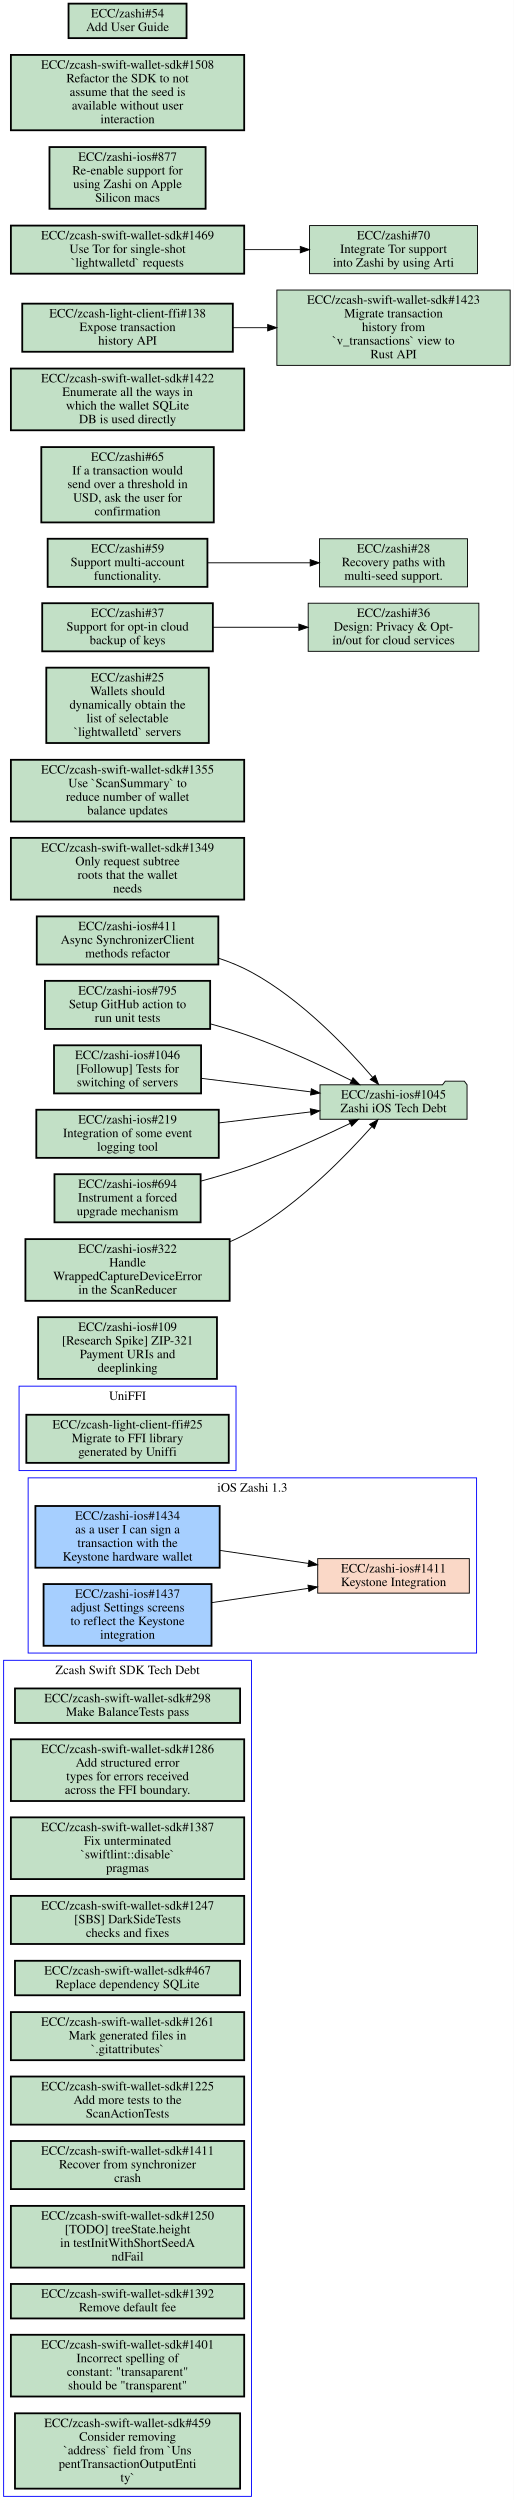
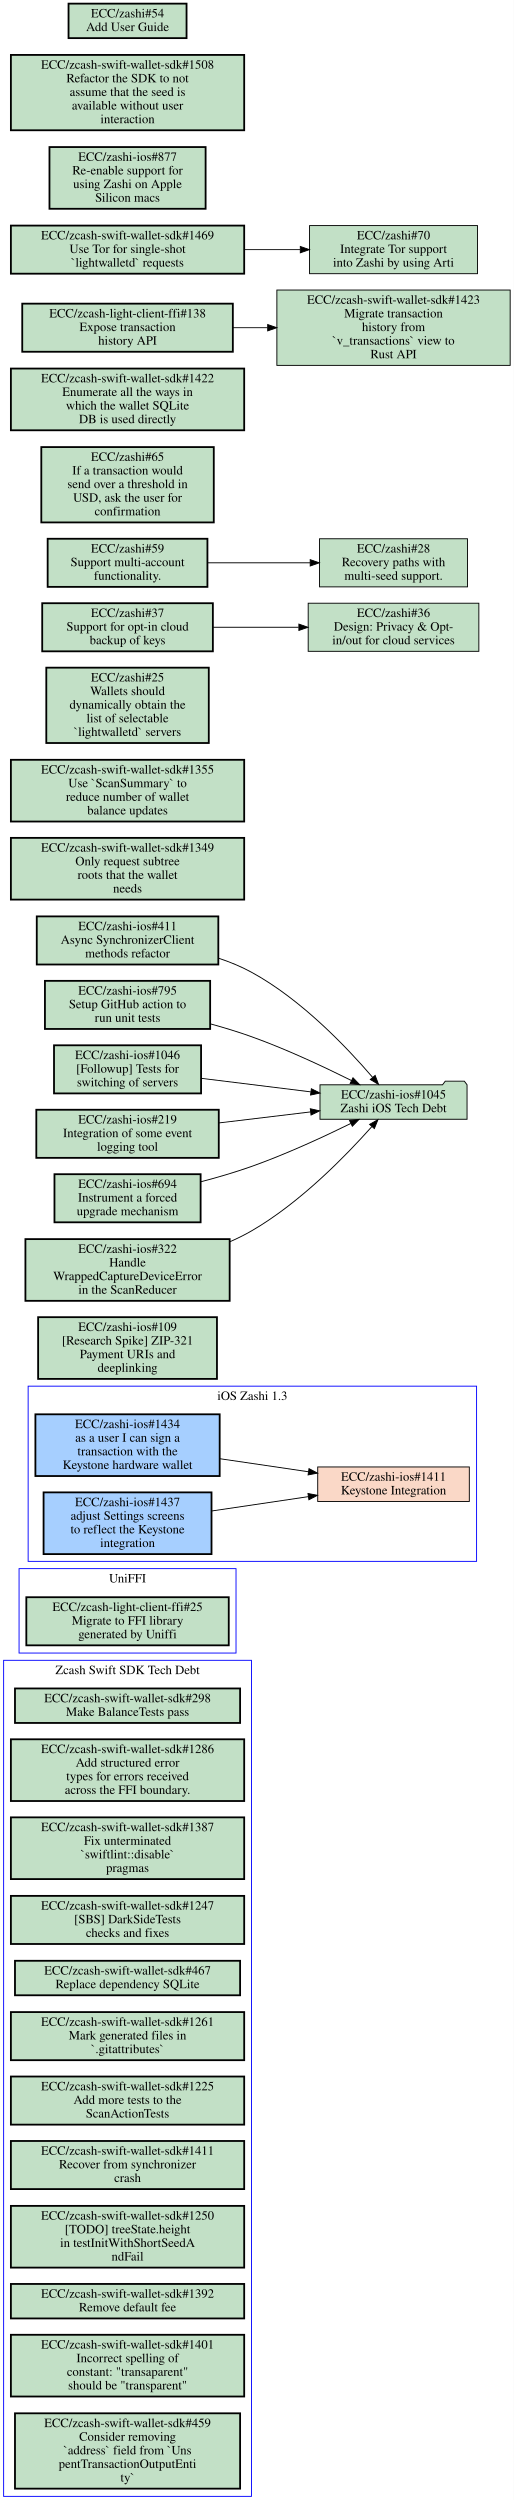
<svg xmlns="http://www.w3.org/2000/svg" xmlns:xlink="http://www.w3.org/1999/xlink" width="566pt" height="2754pt" viewBox="0.00 0.00 566.00 2754.00">
  <g id="graph0" class="graph" transform="scale(1 1) rotate(0) translate(4 2750)">
    <polygon fill="white" stroke="transparent" points="-4,4 -4,-2750 562,-2750 562,4 -4,4" />
    <g id="clust1" class="cluster">
+       <polygon fill="none" stroke="blue" points="27,-1030 27,-1223 521,-1223 521,-1030 27,-1030" />
+       <text text-anchor="middle" x="274" y="-1207.8" font-family="Times,serif" font-size="14.00">iOS Zashi 1.3</text>
+     </g>
+     <g id="clust2" class="cluster">
      <polygon fill="none" stroke="blue" points="0,0 0,-921 273,-921 273,0 0,0" />
      <text text-anchor="middle" x="136.5" y="-905.8" font-family="Times,serif" font-size="14.00">Zcash Swift SDK Tech Debt</text>
    </g>
-     <g id="clust2" class="cluster">
-       <polygon fill="none" stroke="blue" points="17,-1130 17,-1223 256,-1223 256,-1130 17,-1130" />
-       <text text-anchor="middle" x="136.5" y="-1207.8" font-family="Times,serif" font-size="14.00">UniFFI</text>
-     </g>
    <g id="clust3" class="cluster">
-       <polygon fill="none" stroke="blue" points="27,-929 27,-1122 521,-1122 521,-929 27,-929" />
-       <text text-anchor="middle" x="274" y="-1106.8" font-family="Times,serif" font-size="14.00">iOS Zashi 1.3</text>
-     </g>
-     <g id="node1" class="node open">
+       <polygon fill="none" stroke="blue" points="17,-929 17,-1022 256,-1022 256,-929 17,-929" />
+       <text text-anchor="middle" x="136.5" y="-1006.8" font-family="Times,serif" font-size="14.00">UniFFI</text>
+     </g>
+     <g id="node1" class="node closed">
      <g id="a_node1">
+         <a xlink:href="https://github.com/Electric-Coin-Company/zashi-ios/issues/1411" xlink:title="ECC/zashi-ios#1411&#10;Keystone Integration" target="_blank">
+           <polygon fill="#fad8c7" stroke="black" points="513,-1134 346,-1134 346,-1096 513,-1096 513,-1134" />
+           <text text-anchor="middle" x="429.5" y="-1118.8" font-family="Times,serif" font-size="14.00">ECC/zashi-ios#1411</text>
+           <text text-anchor="middle" x="429.5" y="-1103.8" font-family="Times,serif" font-size="14.00">Keystone Integration</text>
+         </a>
+       </g>
+     </g>
+     <g id="node2" class="node committed">
+       <g id="a_node2">
+         <a xlink:href="https://github.com/Electric-Coin-Company/zashi-ios/issues/1434" xlink:title="ECC/zashi-ios#1434&#10;as a user I can sign a&#10;transaction with the&#10;Keystone hardware wallet" target="_blank">
+           <polygon fill="#a6cfff" stroke="black" stroke-width="2" points="238,-1192 35,-1192 35,-1124 238,-1124 238,-1192" />
+           <text text-anchor="middle" x="136.5" y="-1176.8" font-family="Times,serif" font-size="14.00">ECC/zashi-ios#1434</text>
+           <text text-anchor="middle" x="136.5" y="-1161.8" font-family="Times,serif" font-size="14.00">as a user I can sign a</text>
+           <text text-anchor="middle" x="136.5" y="-1146.8" font-family="Times,serif" font-size="14.00">transaction with the</text>
+           <text text-anchor="middle" x="136.5" y="-1131.8" font-family="Times,serif" font-size="14.00">Keystone hardware wallet</text>
+         </a>
+       </g>
+     </g>
+     <g id="edge1" class="edge">
+       <path fill="none" stroke="black" d="M238.05,-1143.1C269.78,-1138.5 304.66,-1133.3 335.81,-1128.7" />
+       <polygon fill="black" stroke="black" points="336.41,-1132.15 345.78,-1127.2 335.37,-1125.23 336.41,-1132.15" />
+     </g>
+     <g id="node3" class="node committed">
+       <g id="a_node3">
+         <a xlink:href="https://github.com/Electric-Coin-Company/zashi-ios/issues/1437" xlink:title="ECC/zashi-ios#1437&#10;adjust Settings screens&#10;to reflect the Keystone&#10;integration" target="_blank">
+           <polygon fill="#a6cfff" stroke="black" stroke-width="2" points="229,-1106 44,-1106 44,-1038 229,-1038 229,-1106" />
+           <text text-anchor="middle" x="136.5" y="-1090.8" font-family="Times,serif" font-size="14.00">ECC/zashi-ios#1437</text>
+           <text text-anchor="middle" x="136.5" y="-1075.8" font-family="Times,serif" font-size="14.00">adjust Settings screens</text>
+           <text text-anchor="middle" x="136.5" y="-1060.8" font-family="Times,serif" font-size="14.00">to reflect the Keystone</text>
+           <text text-anchor="middle" x="136.5" y="-1045.8" font-family="Times,serif" font-size="14.00">integration</text>
+         </a>
+       </g>
+     </g>
+     <g id="edge2" class="edge">
+       <path fill="none" stroke="black" d="M229.17,-1085.5C263.14,-1090.6 301.66,-1096.3 335.72,-1101.3" />
+       <polygon fill="black" stroke="black" points="335.26,-1104.77 345.67,-1102.8 336.3,-1097.85 335.26,-1104.77" />
+     </g>
+     <g id="node4" class="node open">
+       <g id="a_node4">
        <a xlink:href="https://github.com/Electric-Coin-Company/zcash-swift-wallet-sdk/issues/298" xlink:title="ECC/zcash-swift-wallet-sdk#298&#10;Make BalanceTests pass" target="_blank">
          <polygon fill="#c2e0c6" stroke="black" stroke-width="2" points="260.5,-890 12.5,-890 12.5,-852 260.5,-852 260.5,-890" />
          <text text-anchor="middle" x="136.5" y="-874.8" font-family="Times,serif" font-size="14.00">ECC/zcash-swift-wallet-sdk#298</text>
          <text text-anchor="middle" x="136.5" y="-859.8" font-family="Times,serif" font-size="14.00">Make BalanceTests pass</text>
        </a>
      </g>
    </g>
-     <g id="node2" class="node open">
-       <g id="a_node2">
+     <g id="node5" class="node open">
+       <g id="a_node5">
        <a xlink:href="https://github.com/Electric-Coin-Company/zcash-swift-wallet-sdk/issues/1286" xlink:title="ECC/zcash-swift-wallet-sdk#1286&#10;Add structured error&#10;types for errors received&#10;across the FFI boundary." target="_blank">
          <polygon fill="#c2e0c6" stroke="black" stroke-width="2" points="265,-834 8,-834 8,-766 265,-766 265,-834" />
          <text text-anchor="middle" x="136.5" y="-818.8" font-family="Times,serif" font-size="14.00">ECC/zcash-swift-wallet-sdk#1286</text>
          <text text-anchor="middle" x="136.5" y="-803.8" font-family="Times,serif" font-size="14.00">Add structured error</text>
          <text text-anchor="middle" x="136.5" y="-788.8" font-family="Times,serif" font-size="14.00">types for errors received</text>
          <text text-anchor="middle" x="136.5" y="-773.8" font-family="Times,serif" font-size="14.00">across the FFI boundary.</text>
        </a>
      </g>
    </g>
-     <g id="node3" class="node open">
-       <g id="a_node3">
+     <g id="node6" class="node open">
+       <g id="a_node6">
        <a xlink:href="https://github.com/Electric-Coin-Company/zcash-swift-wallet-sdk/issues/1387" xlink:title="ECC/zcash-swift-wallet-sdk#1387&#10;Fix unterminated&#10;`swiftlint::disable`&#10;pragmas" target="_blank">
          <polygon fill="#c2e0c6" stroke="black" stroke-width="2" points="265,-748 8,-748 8,-680 265,-680 265,-748" />
          <text text-anchor="middle" x="136.5" y="-732.8" font-family="Times,serif" font-size="14.00">ECC/zcash-swift-wallet-sdk#1387</text>
          <text text-anchor="middle" x="136.5" y="-717.8" font-family="Times,serif" font-size="14.00">Fix unterminated</text>
          <text text-anchor="middle" x="136.5" y="-702.8" font-family="Times,serif" font-size="14.00">`swiftlint::disable`</text>
          <text text-anchor="middle" x="136.5" y="-687.8" font-family="Times,serif" font-size="14.00">pragmas</text>
        </a>
      </g>
    </g>
-     <g id="node4" class="node open">
-       <g id="a_node4">
+     <g id="node7" class="node open">
+       <g id="a_node7">
        <a xlink:href="https://github.com/Electric-Coin-Company/zcash-swift-wallet-sdk/issues/1247" xlink:title="ECC/zcash-swift-wallet-sdk#1247&#10;[SBS] DarkSideTests&#10;checks and fixes" target="_blank">
          <polygon fill="#c2e0c6" stroke="black" stroke-width="2" points="265,-661.5 8,-661.5 8,-608.5 265,-608.5 265,-661.5" />
          <text text-anchor="middle" x="136.5" y="-646.3" font-family="Times,serif" font-size="14.00">ECC/zcash-swift-wallet-sdk#1247</text>
          <text text-anchor="middle" x="136.5" y="-631.3" font-family="Times,serif" font-size="14.00">[SBS] DarkSideTests</text>
          <text text-anchor="middle" x="136.5" y="-616.3" font-family="Times,serif" font-size="14.00">checks and fixes</text>
        </a>
      </g>
    </g>
-     <g id="node5" class="node open">
-       <g id="a_node5">
+     <g id="node8" class="node open">
+       <g id="a_node8">
        <a xlink:href="https://github.com/Electric-Coin-Company/zcash-swift-wallet-sdk/issues/467" xlink:title="ECC/zcash-swift-wallet-sdk#467&#10;Replace dependency SQLite" target="_blank">
          <polygon fill="#c2e0c6" stroke="black" stroke-width="2" points="260.5,-590 12.5,-590 12.5,-552 260.5,-552 260.5,-590" />
          <text text-anchor="middle" x="136.5" y="-574.8" font-family="Times,serif" font-size="14.00">ECC/zcash-swift-wallet-sdk#467</text>
          <text text-anchor="middle" x="136.5" y="-559.8" font-family="Times,serif" font-size="14.00">Replace dependency SQLite</text>
        </a>
      </g>
    </g>
-     <g id="node6" class="node open">
-       <g id="a_node6">
+     <g id="node9" class="node open">
+       <g id="a_node9">
        <a xlink:href="https://github.com/Electric-Coin-Company/zcash-swift-wallet-sdk/issues/1261" xlink:title="ECC/zcash-swift-wallet-sdk#1261&#10;Mark generated files in&#10;`.gitattributes`" target="_blank">
          <polygon fill="#c2e0c6" stroke="black" stroke-width="2" points="265,-533.5 8,-533.5 8,-480.5 265,-480.5 265,-533.5" />
          <text text-anchor="middle" x="136.5" y="-518.3" font-family="Times,serif" font-size="14.00">ECC/zcash-swift-wallet-sdk#1261</text>
          <text text-anchor="middle" x="136.5" y="-503.3" font-family="Times,serif" font-size="14.00">Mark generated files in</text>
          <text text-anchor="middle" x="136.5" y="-488.3" font-family="Times,serif" font-size="14.00">`.gitattributes`</text>
        </a>
      </g>
    </g>
-     <g id="node7" class="node open">
-       <g id="a_node7">
+     <g id="node10" class="node open">
+       <g id="a_node10">
        <a xlink:href="https://github.com/Electric-Coin-Company/zcash-swift-wallet-sdk/issues/1225" xlink:title="ECC/zcash-swift-wallet-sdk#1225&#10;Add more tests to the&#10;ScanActionTests" target="_blank">
          <polygon fill="#c2e0c6" stroke="black" stroke-width="2" points="265,-462.5 8,-462.5 8,-409.5 265,-409.5 265,-462.5" />
          <text text-anchor="middle" x="136.5" y="-447.3" font-family="Times,serif" font-size="14.00">ECC/zcash-swift-wallet-sdk#1225</text>
          <text text-anchor="middle" x="136.5" y="-432.3" font-family="Times,serif" font-size="14.00">Add more tests to the</text>
          <text text-anchor="middle" x="136.5" y="-417.3" font-family="Times,serif" font-size="14.00">ScanActionTests</text>
        </a>
      </g>
    </g>
-     <g id="node8" class="node open">
-       <g id="a_node8">
+     <g id="node11" class="node open">
+       <g id="a_node11">
        <a xlink:href="https://github.com/Electric-Coin-Company/zcash-swift-wallet-sdk/issues/1411" xlink:title="ECC/zcash-swift-wallet-sdk#1411&#10;Recover from synchronizer&#10;crash" target="_blank">
          <polygon fill="#c2e0c6" stroke="black" stroke-width="2" points="265,-391.5 8,-391.5 8,-338.5 265,-338.5 265,-391.5" />
          <text text-anchor="middle" x="136.5" y="-376.3" font-family="Times,serif" font-size="14.00">ECC/zcash-swift-wallet-sdk#1411</text>
          <text text-anchor="middle" x="136.5" y="-361.3" font-family="Times,serif" font-size="14.00">Recover from synchronizer</text>
          <text text-anchor="middle" x="136.5" y="-346.3" font-family="Times,serif" font-size="14.00">crash</text>
        </a>
      </g>
    </g>
-     <g id="node9" class="node open">
-       <g id="a_node9">
+     <g id="node12" class="node open">
+       <g id="a_node12">
        <a xlink:href="https://github.com/Electric-Coin-Company/zcash-swift-wallet-sdk/issues/1250" xlink:title="ECC/zcash-swift-wallet-sdk#1250&#10;[TODO] treeState.height&#10;in testInitWithShortSeedA&#10;ndFail" target="_blank">
          <polygon fill="#c2e0c6" stroke="black" stroke-width="2" points="265,-320 8,-320 8,-252 265,-252 265,-320" />
          <text text-anchor="middle" x="136.5" y="-304.8" font-family="Times,serif" font-size="14.00">ECC/zcash-swift-wallet-sdk#1250</text>
          <text text-anchor="middle" x="136.5" y="-289.8" font-family="Times,serif" font-size="14.00">[TODO] treeState.height</text>
          <text text-anchor="middle" x="136.5" y="-274.8" font-family="Times,serif" font-size="14.00">in testInitWithShortSeedA</text>
          <text text-anchor="middle" x="136.5" y="-259.8" font-family="Times,serif" font-size="14.00">ndFail</text>
        </a>
      </g>
    </g>
-     <g id="node10" class="node open">
-       <g id="a_node10">
+     <g id="node13" class="node open">
+       <g id="a_node13">
        <a xlink:href="https://github.com/Electric-Coin-Company/zcash-swift-wallet-sdk/issues/1392" xlink:title="ECC/zcash-swift-wallet-sdk#1392&#10;Remove default fee" target="_blank">
          <polygon fill="#c2e0c6" stroke="black" stroke-width="2" points="265,-234 8,-234 8,-196 265,-196 265,-234" />
          <text text-anchor="middle" x="136.5" y="-218.8" font-family="Times,serif" font-size="14.00">ECC/zcash-swift-wallet-sdk#1392</text>
          <text text-anchor="middle" x="136.5" y="-203.8" font-family="Times,serif" font-size="14.00">Remove default fee</text>
        </a>
      </g>
    </g>
-     <g id="node11" class="node open">
-       <g id="a_node11">
+     <g id="node14" class="node open">
+       <g id="a_node14">
        <a xlink:href="https://github.com/Electric-Coin-Company/zcash-swift-wallet-sdk/issues/1401" xlink:title="ECC/zcash-swift-wallet-sdk#1401&#10;Incorrect spelling of&#10;constant: &quot;transaparent&quot;&#10;should be &quot;transparent&quot;" target="_blank">
          <polygon fill="#c2e0c6" stroke="black" stroke-width="2" points="265,-178 8,-178 8,-110 265,-110 265,-178" />
          <text text-anchor="middle" x="136.5" y="-162.8" font-family="Times,serif" font-size="14.00">ECC/zcash-swift-wallet-sdk#1401</text>
          <text text-anchor="middle" x="136.5" y="-147.8" font-family="Times,serif" font-size="14.00">Incorrect spelling of</text>
          <text text-anchor="middle" x="136.5" y="-132.8" font-family="Times,serif" font-size="14.00">constant: "transaparent"</text>
          <text text-anchor="middle" x="136.5" y="-117.8" font-family="Times,serif" font-size="14.00">should be "transparent"</text>
        </a>
      </g>
    </g>
-     <g id="node12" class="node open">
-       <g id="a_node12">
+     <g id="node15" class="node open">
+       <g id="a_node15">
        <a xlink:href="https://github.com/Electric-Coin-Company/zcash-swift-wallet-sdk/issues/459" xlink:title="ECC/zcash-swift-wallet-sdk#459&#10;Consider removing&#10;`address` field from `Uns&#10;pentTransactionOutputEnti&#10;ty`" target="_blank">
          <polygon fill="#c2e0c6" stroke="black" stroke-width="2" points="260.5,-91.5 12.5,-91.5 12.5,-8.5 260.5,-8.5 260.5,-91.5" />
          <text text-anchor="middle" x="136.5" y="-76.3" font-family="Times,serif" font-size="14.00">ECC/zcash-swift-wallet-sdk#459</text>
          <text text-anchor="middle" x="136.5" y="-61.3" font-family="Times,serif" font-size="14.00">Consider removing</text>
          <text text-anchor="middle" x="136.5" y="-46.3" font-family="Times,serif" font-size="14.00">`address` field from `Uns</text>
          <text text-anchor="middle" x="136.5" y="-31.3" font-family="Times,serif" font-size="14.00">pentTransactionOutputEnti</text>
          <text text-anchor="middle" x="136.5" y="-16.3" font-family="Times,serif" font-size="14.00">ty`</text>
        </a>
      </g>
    </g>
-     <g id="node13" class="node open">
-       <g id="a_node13">
+     <g id="node16" class="node open">
+       <g id="a_node16">
        <a xlink:href="https://github.com/Electric-Coin-Company/zcash-light-client-ffi/issues/25" xlink:title="ECC/zcash-light-client-ffi#25&#10;Migrate to FFI library&#10;generated by Uniffi" target="_blank">
-           <polygon fill="#c2e0c6" stroke="black" stroke-width="2" points="248,-1191.5 25,-1191.5 25,-1138.5 248,-1138.5 248,-1191.5" />
-           <text text-anchor="middle" x="136.5" y="-1176.3" font-family="Times,serif" font-size="14.00">ECC/zcash-light-client-ffi#25</text>
-           <text text-anchor="middle" x="136.5" y="-1161.3" font-family="Times,serif" font-size="14.00">Migrate to FFI library</text>
-           <text text-anchor="middle" x="136.5" y="-1146.3" font-family="Times,serif" font-size="14.00">generated by Uniffi</text>
-         </a>
-       </g>
-     </g>
-     <g id="node14" class="node closed">
-       <g id="a_node14">
-         <a xlink:href="https://github.com/Electric-Coin-Company/zashi-ios/issues/1411" xlink:title="ECC/zashi-ios#1411&#10;Keystone Integration" target="_blank">
-           <polygon fill="#fad8c7" stroke="black" points="513,-1033 346,-1033 346,-995 513,-995 513,-1033" />
-           <text text-anchor="middle" x="429.5" y="-1017.8" font-family="Times,serif" font-size="14.00">ECC/zashi-ios#1411</text>
-           <text text-anchor="middle" x="429.5" y="-1002.8" font-family="Times,serif" font-size="14.00">Keystone Integration</text>
-         </a>
-       </g>
-     </g>
-     <g id="node15" class="node committed">
-       <g id="a_node15">
-         <a xlink:href="https://github.com/Electric-Coin-Company/zashi-ios/issues/1434" xlink:title="ECC/zashi-ios#1434&#10;as a user I can sign a&#10;transaction with the&#10;Keystone hardware wallet" target="_blank">
-           <polygon fill="#a6cfff" stroke="black" stroke-width="2" points="238,-1091 35,-1091 35,-1023 238,-1023 238,-1091" />
-           <text text-anchor="middle" x="136.5" y="-1075.8" font-family="Times,serif" font-size="14.00">ECC/zashi-ios#1434</text>
-           <text text-anchor="middle" x="136.5" y="-1060.8" font-family="Times,serif" font-size="14.00">as a user I can sign a</text>
-           <text text-anchor="middle" x="136.5" y="-1045.8" font-family="Times,serif" font-size="14.00">transaction with the</text>
-           <text text-anchor="middle" x="136.5" y="-1030.8" font-family="Times,serif" font-size="14.00">Keystone hardware wallet</text>
-         </a>
-       </g>
-     </g>
-     <g id="edge1" class="edge">
-       <path fill="none" stroke="black" d="M238.05,-1042.1C269.78,-1037.5 304.66,-1032.3 335.81,-1027.7" />
-       <polygon fill="black" stroke="black" points="336.41,-1031.15 345.78,-1026.2 335.37,-1024.23 336.41,-1031.15" />
-     </g>
-     <g id="node16" class="node committed">
-       <g id="a_node16">
-         <a xlink:href="https://github.com/Electric-Coin-Company/zashi-ios/issues/1437" xlink:title="ECC/zashi-ios#1437&#10;adjust Settings screens&#10;to reflect the Keystone&#10;integration" target="_blank">
-           <polygon fill="#a6cfff" stroke="black" stroke-width="2" points="229,-1005 44,-1005 44,-937 229,-937 229,-1005" />
-           <text text-anchor="middle" x="136.5" y="-989.8" font-family="Times,serif" font-size="14.00">ECC/zashi-ios#1437</text>
-           <text text-anchor="middle" x="136.5" y="-974.8" font-family="Times,serif" font-size="14.00">adjust Settings screens</text>
-           <text text-anchor="middle" x="136.5" y="-959.8" font-family="Times,serif" font-size="14.00">to reflect the Keystone</text>
-           <text text-anchor="middle" x="136.5" y="-944.8" font-family="Times,serif" font-size="14.00">integration</text>
-         </a>
-       </g>
-     </g>
-     <g id="edge2" class="edge">
-       <path fill="none" stroke="black" d="M229.17,-984.55C263.14,-989.57 301.66,-995.3 335.72,-1000.3" />
-       <polygon fill="black" stroke="black" points="335.26,-1003.77 345.67,-1001.8 336.3,-996.85 335.26,-1003.77" />
+           <polygon fill="#c2e0c6" stroke="black" stroke-width="2" points="248,-990.5 25,-990.5 25,-937.5 248,-937.5 248,-990.5" />
+           <text text-anchor="middle" x="136.5" y="-975.3" font-family="Times,serif" font-size="14.00">ECC/zcash-light-client-ffi#25</text>
+           <text text-anchor="middle" x="136.5" y="-960.3" font-family="Times,serif" font-size="14.00">Migrate to FFI library</text>
+           <text text-anchor="middle" x="136.5" y="-945.3" font-family="Times,serif" font-size="14.00">generated by Uniffi</text>
+         </a>
+       </g>
    </g>
    <g id="node17" class="node open">
      <g id="a_node17">
        <a xlink:href="https://github.com/Electric-Coin-Company/zashi-ios/issues/109" xlink:title="ECC/zashi-ios#109&#10;[Research Spike] ZIP-321&#10;Payment URIs and&#10;deeplinking" target="_blank">
          <polygon fill="#c2e0c6" stroke="black" stroke-width="2" points="235,-1299 38,-1299 38,-1231 235,-1231 235,-1299" />
          <text text-anchor="middle" x="136.5" y="-1283.8" font-family="Times,serif" font-size="14.00">ECC/zashi-ios#109</text>
          <text text-anchor="middle" x="136.5" y="-1268.8" font-family="Times,serif" font-size="14.00">[Research Spike] ZIP-321</text>
          <text text-anchor="middle" x="136.5" y="-1253.8" font-family="Times,serif" font-size="14.00">Payment URIs and</text>
          <text text-anchor="middle" x="136.5" y="-1238.8" font-family="Times,serif" font-size="14.00">deeplinking</text>
        </a>
      </g>
    </g>
    <g id="node18" class="node open">
      <g id="a_node18">
        <a xlink:href="https://github.com/Electric-Coin-Company/zashi-ios/issues/411" xlink:title="ECC/zashi-ios#411&#10;Async SynchronizerClient&#10;methods refactor" target="_blank">
          <polygon fill="#c2e0c6" stroke="black" stroke-width="2" points="236.5,-1740.5 36.5,-1740.5 36.5,-1687.5 236.5,-1687.5 236.5,-1740.5" />
          <text text-anchor="middle" x="136.5" y="-1725.3" font-family="Times,serif" font-size="14.00">ECC/zashi-ios#411</text>
          <text text-anchor="middle" x="136.5" y="-1710.3" font-family="Times,serif" font-size="14.00">Async SynchronizerClient</text>
          <text text-anchor="middle" x="136.5" y="-1695.3" font-family="Times,serif" font-size="14.00">methods refactor</text>
        </a>
      </g>
    </g>
    <g id="node19" class="node open">
      <g id="a_node19">
        <a xlink:href="https://github.com/Electric-Coin-Company/zashi-ios/issues/1045" xlink:title="ECC/zashi-ios#1045&#10;Zashi iOS Tech Debt" target="_blank">
          <polygon fill="#c2e0c6" stroke="black" points="510.5,-1555 507.5,-1559 486.5,-1559 483.5,-1555 348.5,-1555 348.5,-1517 510.5,-1517 510.5,-1555" />
          <text text-anchor="middle" x="429.5" y="-1539.8" font-family="Times,serif" font-size="14.00">ECC/zashi-ios#1045</text>
          <text text-anchor="middle" x="429.5" y="-1524.8" font-family="Times,serif" font-size="14.00">Zashi iOS Tech Debt</text>
        </a>
      </g>
    </g>
    <g id="edge3" class="edge">
      <path fill="none" stroke="black" d="M236.64,-1694.5C249.25,-1690.3 261.69,-1685.2 273,-1679 327.95,-1649.1 378.7,-1595.6 406.46,-1563.2" />
      <polygon fill="black" stroke="black" points="409.26,-1565.31 413.01,-1555.4 403.9,-1560.81 409.26,-1565.31" />
    </g>
    <g id="node20" class="node open">
      <g id="a_node20">
        <a xlink:href="https://github.com/Electric-Coin-Company/zashi-ios/issues/795" xlink:title="ECC/zashi-ios#795&#10;Setup GitHub action to&#10;run unit tests" target="_blank">
          <polygon fill="#c2e0c6" stroke="black" stroke-width="2" points="227.5,-1669.5 45.5,-1669.5 45.5,-1616.5 227.5,-1616.5 227.5,-1669.5" />
          <text text-anchor="middle" x="136.5" y="-1654.3" font-family="Times,serif" font-size="14.00">ECC/zashi-ios#795</text>
          <text text-anchor="middle" x="136.5" y="-1639.3" font-family="Times,serif" font-size="14.00">Setup GitHub action to</text>
          <text text-anchor="middle" x="136.5" y="-1624.3" font-family="Times,serif" font-size="14.00">run unit tests</text>
        </a>
      </g>
    </g>
    <g id="edge4" class="edge">
      <path fill="none" stroke="black" d="M227.84,-1622.1C243.06,-1617.9 258.59,-1613.2 273,-1608 311.08,-1594.4 352.57,-1574.9 383.1,-1559.7" />
      <polygon fill="black" stroke="black" points="384.86,-1562.73 392.21,-1555.1 381.71,-1556.48 384.86,-1562.73" />
    </g>
    <g id="node21" class="node open">
      <g id="a_node21">
        <a xlink:href="https://github.com/Electric-Coin-Company/zcash-swift-wallet-sdk/issues/1349" xlink:title="ECC/zcash-swift-wallet-sdk#1349&#10;Only request subtree&#10;roots that the wallet&#10;needs" target="_blank">
          <polygon fill="#c2e0c6" stroke="black" stroke-width="2" points="265,-1827 8,-1827 8,-1759 265,-1759 265,-1827" />
          <text text-anchor="middle" x="136.5" y="-1811.8" font-family="Times,serif" font-size="14.00">ECC/zcash-swift-wallet-sdk#1349</text>
          <text text-anchor="middle" x="136.5" y="-1796.8" font-family="Times,serif" font-size="14.00">Only request subtree</text>
          <text text-anchor="middle" x="136.5" y="-1781.8" font-family="Times,serif" font-size="14.00">roots that the wallet</text>
          <text text-anchor="middle" x="136.5" y="-1766.8" font-family="Times,serif" font-size="14.00">needs</text>
        </a>
      </g>
    </g>
    <g id="node22" class="node open">
      <g id="a_node22">
        <a xlink:href="https://github.com/Electric-Coin-Company/zcash-swift-wallet-sdk/issues/1355" xlink:title="ECC/zcash-swift-wallet-sdk#1355&#10;Use `ScanSummary` to&#10;reduce number of wallet&#10;balance updates" target="_blank">
          <polygon fill="#c2e0c6" stroke="black" stroke-width="2" points="265,-1913 8,-1913 8,-1845 265,-1845 265,-1913" />
          <text text-anchor="middle" x="136.5" y="-1897.8" font-family="Times,serif" font-size="14.00">ECC/zcash-swift-wallet-sdk#1355</text>
          <text text-anchor="middle" x="136.5" y="-1882.8" font-family="Times,serif" font-size="14.00">Use `ScanSummary` to</text>
          <text text-anchor="middle" x="136.5" y="-1867.8" font-family="Times,serif" font-size="14.00">reduce number of wallet</text>
          <text text-anchor="middle" x="136.5" y="-1852.8" font-family="Times,serif" font-size="14.00">balance updates</text>
        </a>
      </g>
    </g>
    <g id="node23" class="node open">
      <g id="a_node23">
        <a xlink:href="https://github.com/Electric-Coin-Company/zashi-ios/issues/1046" xlink:title="ECC/zashi-ios#1046&#10;[Followup] Tests for&#10;switching of servers" target="_blank">
          <polygon fill="#c2e0c6" stroke="black" stroke-width="2" points="217.5,-1598.5 55.5,-1598.5 55.5,-1545.5 217.5,-1545.5 217.5,-1598.5" />
          <text text-anchor="middle" x="136.5" y="-1583.3" font-family="Times,serif" font-size="14.00">ECC/zashi-ios#1046</text>
          <text text-anchor="middle" x="136.5" y="-1568.3" font-family="Times,serif" font-size="14.00">[Followup] Tests for</text>
          <text text-anchor="middle" x="136.5" y="-1553.3" font-family="Times,serif" font-size="14.00">switching of servers</text>
        </a>
      </g>
    </g>
    <g id="edge5" class="edge">
      <path fill="none" stroke="black" d="M217.79,-1562.1C255.16,-1557.4 299.77,-1551.9 338.3,-1547.2" />
      <polygon fill="black" stroke="black" points="338.99,-1550.64 348.47,-1545.9 338.11,-1543.7 338.99,-1550.64" />
    </g>
    <g id="node24" class="node open">
      <g id="a_node24">
        <a xlink:href="https://github.com/Electric-Coin-Company/zashi/issues/25" xlink:title="ECC/zashi#25&#10;Wallets should&#10;dynamically obtain the&#10;list of selectable&#10;`lightwalletd` servers" target="_blank">
          <polygon fill="#c2e0c6" stroke="black" stroke-width="2" points="226,-2014.5 47,-2014.5 47,-1931.5 226,-1931.5 226,-2014.5" />
          <text text-anchor="middle" x="136.5" y="-1999.3" font-family="Times,serif" font-size="14.00">ECC/zashi#25</text>
          <text text-anchor="middle" x="136.5" y="-1984.3" font-family="Times,serif" font-size="14.00">Wallets should</text>
          <text text-anchor="middle" x="136.5" y="-1969.3" font-family="Times,serif" font-size="14.00">dynamically obtain the</text>
          <text text-anchor="middle" x="136.5" y="-1954.3" font-family="Times,serif" font-size="14.00">list of selectable</text>
          <text text-anchor="middle" x="136.5" y="-1939.3" font-family="Times,serif" font-size="14.00">`lightwalletd` servers</text>
        </a>
      </g>
    </g>
    <g id="node25" class="node open">
      <g id="a_node25">
        <a xlink:href="https://github.com/Electric-Coin-Company/zashi/issues/37" xlink:title="ECC/zashi#37&#10;Support for opt-in cloud&#10;backup of keys" target="_blank">
          <polygon fill="#c2e0c6" stroke="black" stroke-width="2" points="230.5,-2085.5 42.5,-2085.5 42.5,-2032.5 230.5,-2032.5 230.5,-2085.5" />
          <text text-anchor="middle" x="136.5" y="-2070.3" font-family="Times,serif" font-size="14.00">ECC/zashi#37</text>
          <text text-anchor="middle" x="136.5" y="-2055.3" font-family="Times,serif" font-size="14.00">Support for opt-in cloud</text>
          <text text-anchor="middle" x="136.5" y="-2040.3" font-family="Times,serif" font-size="14.00">backup of keys</text>
        </a>
      </g>
    </g>
    <g id="node26" class="node open">
      <g id="a_node26">
        <a xlink:href="https://github.com/Electric-Coin-Company/zashi/issues/36" xlink:title="ECC/zashi#36&#10;Design: Privacy &amp; Opt-&#10;in/out for cloud services" target="_blank">
          <polygon fill="#c2e0c6" stroke="black" points="523.5,-2085.5 335.5,-2085.5 335.5,-2032.5 523.5,-2032.5 523.5,-2085.5" />
          <text text-anchor="middle" x="429.5" y="-2070.3" font-family="Times,serif" font-size="14.00">ECC/zashi#36</text>
          <text text-anchor="middle" x="429.5" y="-2055.3" font-family="Times,serif" font-size="14.00">Design: Privacy &amp; Opt-</text>
          <text text-anchor="middle" x="429.5" y="-2040.3" font-family="Times,serif" font-size="14.00">in/out for cloud services</text>
        </a>
      </g>
    </g>
    <g id="edge6" class="edge">
      <path fill="none" stroke="black" d="M230.77,-2059C260.8,-2059 294.24,-2059 324.95,-2059" />
      <polygon fill="black" stroke="black" points="325.25,-2062.5 335.25,-2059 325.25,-2055.5 325.25,-2062.5" />
    </g>
    <g id="node27" class="node open">
      <g id="a_node27">
        <a xlink:href="https://github.com/Electric-Coin-Company/zashi-ios/issues/219" xlink:title="ECC/zashi-ios#219&#10;Integration of some event&#10;logging tool" target="_blank">
          <polygon fill="#c2e0c6" stroke="black" stroke-width="2" points="237,-1527.5 36,-1527.5 36,-1474.5 237,-1474.5 237,-1527.5" />
          <text text-anchor="middle" x="136.5" y="-1512.3" font-family="Times,serif" font-size="14.00">ECC/zashi-ios#219</text>
          <text text-anchor="middle" x="136.5" y="-1497.3" font-family="Times,serif" font-size="14.00">Integration of some event</text>
          <text text-anchor="middle" x="136.5" y="-1482.3" font-family="Times,serif" font-size="14.00">logging tool</text>
        </a>
      </g>
    </g>
    <g id="edge7" class="edge">
      <path fill="none" stroke="black" d="M237.24,-1513C269.9,-1516.9 305.99,-1521.3 337.93,-1525.1" />
      <polygon fill="black" stroke="black" points="337.81,-1528.61 348.15,-1526.3 338.63,-1521.66 337.81,-1528.61" />
    </g>
    <g id="node28" class="node open">
      <g id="a_node28">
        <a xlink:href="https://github.com/Electric-Coin-Company/zashi-ios/issues/694" xlink:title="ECC/zashi-ios#694&#10;Instrument a forced&#10;upgrade mechanism" target="_blank">
          <polygon fill="#c2e0c6" stroke="black" stroke-width="2" points="217,-1456.5 56,-1456.5 56,-1403.5 217,-1403.5 217,-1456.5" />
          <text text-anchor="middle" x="136.5" y="-1441.3" font-family="Times,serif" font-size="14.00">ECC/zashi-ios#694</text>
          <text text-anchor="middle" x="136.5" y="-1426.3" font-family="Times,serif" font-size="14.00">Instrument a forced</text>
          <text text-anchor="middle" x="136.5" y="-1411.3" font-family="Times,serif" font-size="14.00">upgrade mechanism</text>
        </a>
      </g>
    </g>
    <g id="edge8" class="edge">
-       <path fill="none" stroke="black" d="M217.34,-1448.9C235.79,-1453.9 255.22,-1459.7 273,-1466 310.42,-1479.3 351.31,-1497.9 381.77,-1512.5" />
-       <polygon fill="black" stroke="black" points="380.35,-1515.7 390.87,-1517 383.46,-1509.43 380.35,-1515.7" />
+       <path fill="none" stroke="black" d="M217.02,-1448.1C235.58,-1452.9 255.14,-1458.7 273,-1465 310.77,-1478.4 351.96,-1497.4 382.45,-1512.4" />
+       <polygon fill="black" stroke="black" points="381.04,-1515.61 391.56,-1516.9 384.14,-1509.33 381.04,-1515.61" />
    </g>
    <g id="node29" class="node open">
      <g id="a_node29">
        <a xlink:href="https://github.com/Electric-Coin-Company/zashi-ios/issues/322" xlink:title="ECC/zashi-ios#322&#10;Handle&#10;WrappedCaptureDeviceError&#10;in the ScanReducer" target="_blank">
          <polygon fill="#c2e0c6" stroke="black" stroke-width="2" points="249,-1385 24,-1385 24,-1317 249,-1317 249,-1385" />
          <text text-anchor="middle" x="136.5" y="-1369.8" font-family="Times,serif" font-size="14.00">ECC/zashi-ios#322</text>
          <text text-anchor="middle" x="136.5" y="-1354.8" font-family="Times,serif" font-size="14.00">Handle</text>
          <text text-anchor="middle" x="136.5" y="-1339.8" font-family="Times,serif" font-size="14.00">WrappedCaptureDeviceError</text>
          <text text-anchor="middle" x="136.5" y="-1324.8" font-family="Times,serif" font-size="14.00">in the ScanReducer</text>
        </a>
      </g>
    </g>
    <g id="edge9" class="edge">
      <path fill="none" stroke="black" d="M249.02,-1382C257.32,-1385.6 265.41,-1389.6 273,-1394 326.7,-1425 377.51,-1477.3 405.68,-1509" />
      <polygon fill="black" stroke="black" points="403.12,-1511.39 412.34,-1516.6 408.38,-1506.77 403.12,-1511.39" />
    </g>
    <g id="node30" class="node open">
      <g id="a_node30">
        <a xlink:href="https://github.com/Electric-Coin-Company/zashi/issues/59" xlink:title="ECC/zashi#59&#10;Support multi-account&#10;functionality." target="_blank">
          <polygon fill="#c2e0c6" stroke="black" stroke-width="2" points="224.5,-2156.5 48.5,-2156.5 48.5,-2103.5 224.5,-2103.5 224.5,-2156.5" />
          <text text-anchor="middle" x="136.5" y="-2141.3" font-family="Times,serif" font-size="14.00">ECC/zashi#59</text>
          <text text-anchor="middle" x="136.5" y="-2126.3" font-family="Times,serif" font-size="14.00">Support multi-account</text>
          <text text-anchor="middle" x="136.5" y="-2111.3" font-family="Times,serif" font-size="14.00">functionality.</text>
        </a>
      </g>
    </g>
    <g id="node31" class="node open">
      <g id="a_node31">
        <a xlink:href="https://github.com/Electric-Coin-Company/zashi/issues/28" xlink:title="ECC/zashi#28&#10;Recovery paths with&#10;multi-seed support." target="_blank">
          <polygon fill="#c2e0c6" stroke="black" points="511,-2156.5 348,-2156.5 348,-2103.5 511,-2103.5 511,-2156.5" />
          <text text-anchor="middle" x="429.5" y="-2141.3" font-family="Times,serif" font-size="14.00">ECC/zashi#28</text>
          <text text-anchor="middle" x="429.5" y="-2126.3" font-family="Times,serif" font-size="14.00">Recovery paths with</text>
          <text text-anchor="middle" x="429.5" y="-2111.3" font-family="Times,serif" font-size="14.00">multi-seed support.</text>
        </a>
      </g>
    </g>
    <g id="edge10" class="edge">
      <path fill="none" stroke="black" d="M224.81,-2130C260.46,-2130 301.7,-2130 337.71,-2130" />
      <polygon fill="black" stroke="black" points="337.72,-2133.5 347.72,-2130 337.72,-2126.5 337.72,-2133.5" />
    </g>
    <g id="node32" class="node open">
      <g id="a_node32">
        <a xlink:href="https://github.com/Electric-Coin-Company/zashi/issues/65" xlink:title="ECC/zashi#65&#10;If a transaction would&#10;send over a threshold in&#10;USD, ask the user for&#10;confirmation" target="_blank">
          <polygon fill="#c2e0c6" stroke="black" stroke-width="2" points="231.5,-2257.5 41.5,-2257.5 41.5,-2174.5 231.5,-2174.5 231.5,-2257.5" />
          <text text-anchor="middle" x="136.5" y="-2242.3" font-family="Times,serif" font-size="14.00">ECC/zashi#65</text>
          <text text-anchor="middle" x="136.5" y="-2227.3" font-family="Times,serif" font-size="14.00">If a transaction would</text>
          <text text-anchor="middle" x="136.5" y="-2212.3" font-family="Times,serif" font-size="14.00">send over a threshold in</text>
          <text text-anchor="middle" x="136.5" y="-2197.3" font-family="Times,serif" font-size="14.00">USD, ask the user for</text>
          <text text-anchor="middle" x="136.5" y="-2182.3" font-family="Times,serif" font-size="14.00">confirmation</text>
        </a>
      </g>
    </g>
    <g id="node33" class="node open">
      <g id="a_node33">
        <a xlink:href="https://github.com/Electric-Coin-Company/zcash-swift-wallet-sdk/issues/1422" xlink:title="ECC/zcash-swift-wallet-sdk#1422&#10;Enumerate all the ways in&#10;which the wallet SQLite&#10;DB is used directly" target="_blank">
          <polygon fill="#c2e0c6" stroke="black" stroke-width="2" points="265,-2344 8,-2344 8,-2276 265,-2276 265,-2344" />
          <text text-anchor="middle" x="136.5" y="-2328.8" font-family="Times,serif" font-size="14.00">ECC/zcash-swift-wallet-sdk#1422</text>
          <text text-anchor="middle" x="136.5" y="-2313.8" font-family="Times,serif" font-size="14.00">Enumerate all the ways in</text>
          <text text-anchor="middle" x="136.5" y="-2298.8" font-family="Times,serif" font-size="14.00">which the wallet SQLite</text>
          <text text-anchor="middle" x="136.5" y="-2283.8" font-family="Times,serif" font-size="14.00">DB is used directly</text>
        </a>
      </g>
    </g>
    <g id="node34" class="node open">
      <g id="a_node34">
        <a xlink:href="https://github.com/Electric-Coin-Company/zcash-light-client-ffi/issues/138" xlink:title="ECC/zcash-light-client-ffi#138&#10;Expose transaction&#10;history API" target="_blank">
          <polygon fill="#c2e0c6" stroke="black" stroke-width="2" points="252.5,-2415.5 20.5,-2415.5 20.5,-2362.5 252.5,-2362.5 252.5,-2415.5" />
          <text text-anchor="middle" x="136.5" y="-2400.3" font-family="Times,serif" font-size="14.00">ECC/zcash-light-client-ffi#138</text>
          <text text-anchor="middle" x="136.5" y="-2385.3" font-family="Times,serif" font-size="14.00">Expose transaction</text>
          <text text-anchor="middle" x="136.5" y="-2370.3" font-family="Times,serif" font-size="14.00">history API</text>
        </a>
      </g>
    </g>
    <g id="node35" class="node open">
      <g id="a_node35">
        <a xlink:href="https://github.com/Electric-Coin-Company/zcash-swift-wallet-sdk/issues/1423" xlink:title="ECC/zcash-swift-wallet-sdk#1423&#10;Migrate transaction&#10;history from&#10;`v_transactions` view to&#10;Rust API" target="_blank">
          <polygon fill="#c2e0c6" stroke="black" points="558,-2430.5 301,-2430.5 301,-2347.5 558,-2347.5 558,-2430.5" />
          <text text-anchor="middle" x="429.5" y="-2415.3" font-family="Times,serif" font-size="14.00">ECC/zcash-swift-wallet-sdk#1423</text>
          <text text-anchor="middle" x="429.5" y="-2400.3" font-family="Times,serif" font-size="14.00">Migrate transaction</text>
          <text text-anchor="middle" x="429.5" y="-2385.3" font-family="Times,serif" font-size="14.00">history from</text>
          <text text-anchor="middle" x="429.5" y="-2370.3" font-family="Times,serif" font-size="14.00">`v_transactions` view to</text>
          <text text-anchor="middle" x="429.5" y="-2355.3" font-family="Times,serif" font-size="14.00">Rust API</text>
        </a>
      </g>
    </g>
    <g id="edge11" class="edge">
      <path fill="none" stroke="black" d="M252.51,-2389C265.05,-2389 277.9,-2389 290.67,-2389" />
      <polygon fill="black" stroke="black" points="290.89,-2392.5 300.89,-2389 290.89,-2385.5 290.89,-2392.5" />
    </g>
    <g id="node36" class="node open">
      <g id="a_node36">
        <a xlink:href="https://github.com/Electric-Coin-Company/zashi/issues/70" xlink:title="ECC/zashi#70&#10;Integrate Tor support&#10;into Zashi by using Arti" target="_blank">
          <polygon fill="#c2e0c6" stroke="black" points="522,-2501.5 337,-2501.5 337,-2448.5 522,-2448.5 522,-2501.5" />
          <text text-anchor="middle" x="429.5" y="-2486.3" font-family="Times,serif" font-size="14.00">ECC/zashi#70</text>
          <text text-anchor="middle" x="429.5" y="-2471.3" font-family="Times,serif" font-size="14.00">Integrate Tor support</text>
          <text text-anchor="middle" x="429.5" y="-2456.3" font-family="Times,serif" font-size="14.00">into Zashi by using Arti</text>
        </a>
      </g>
    </g>
    <g id="node37" class="node open">
      <g id="a_node37">
        <a xlink:href="https://github.com/Electric-Coin-Company/zcash-swift-wallet-sdk/issues/1469" xlink:title="ECC/zcash-swift-wallet-sdk#1469&#10;Use Tor for single-shot&#10;`lightwalletd` requests" target="_blank">
          <polygon fill="#c2e0c6" stroke="black" stroke-width="2" points="265,-2501.5 8,-2501.5 8,-2448.5 265,-2448.5 265,-2501.5" />
          <text text-anchor="middle" x="136.5" y="-2486.3" font-family="Times,serif" font-size="14.00">ECC/zcash-swift-wallet-sdk#1469</text>
          <text text-anchor="middle" x="136.5" y="-2471.3" font-family="Times,serif" font-size="14.00">Use Tor for single-shot</text>
          <text text-anchor="middle" x="136.5" y="-2456.3" font-family="Times,serif" font-size="14.00">`lightwalletd` requests</text>
        </a>
      </g>
    </g>
    <g id="edge12" class="edge">
      <path fill="none" stroke="black" d="M265.14,-2475C285.68,-2475 306.71,-2475 326.55,-2475" />
      <polygon fill="black" stroke="black" points="326.81,-2478.5 336.81,-2475 326.81,-2471.5 326.81,-2478.5" />
    </g>
    <g id="node38" class="node open">
      <g id="a_node38">
        <a xlink:href="https://github.com/Electric-Coin-Company/zashi-ios/issues/877" xlink:title="ECC/zashi-ios#877&#10;Re-enable support for&#10;using Zashi on Apple&#10;Silicon macs" target="_blank">
          <polygon fill="#c2e0c6" stroke="black" stroke-width="2" points="222.5,-2588 50.5,-2588 50.5,-2520 222.5,-2520 222.5,-2588" />
          <text text-anchor="middle" x="136.5" y="-2572.8" font-family="Times,serif" font-size="14.00">ECC/zashi-ios#877</text>
          <text text-anchor="middle" x="136.5" y="-2557.8" font-family="Times,serif" font-size="14.00">Re-enable support for</text>
          <text text-anchor="middle" x="136.5" y="-2542.8" font-family="Times,serif" font-size="14.00">using Zashi on Apple</text>
          <text text-anchor="middle" x="136.5" y="-2527.8" font-family="Times,serif" font-size="14.00">Silicon macs</text>
        </a>
      </g>
    </g>
    <g id="node39" class="node open">
      <g id="a_node39">
        <a xlink:href="https://github.com/Electric-Coin-Company/zcash-swift-wallet-sdk/issues/1508" xlink:title="ECC/zcash-swift-wallet-sdk#1508&#10;Refactor the SDK to not&#10;assume that the seed is&#10;available without user&#10;interaction" target="_blank">
          <polygon fill="#c2e0c6" stroke="black" stroke-width="2" points="265,-2689.5 8,-2689.5 8,-2606.5 265,-2606.5 265,-2689.5" />
          <text text-anchor="middle" x="136.5" y="-2674.3" font-family="Times,serif" font-size="14.00">ECC/zcash-swift-wallet-sdk#1508</text>
          <text text-anchor="middle" x="136.5" y="-2659.3" font-family="Times,serif" font-size="14.00">Refactor the SDK to not</text>
          <text text-anchor="middle" x="136.5" y="-2644.3" font-family="Times,serif" font-size="14.00">assume that the seed is</text>
          <text text-anchor="middle" x="136.5" y="-2629.3" font-family="Times,serif" font-size="14.00">available without user</text>
          <text text-anchor="middle" x="136.5" y="-2614.3" font-family="Times,serif" font-size="14.00">interaction</text>
        </a>
      </g>
    </g>
    <g id="node40" class="node open">
      <g id="a_node40">
        <a xlink:href="https://github.com/Electric-Coin-Company/zashi/issues/54" xlink:title="ECC/zashi#54&#10;Add User Guide" target="_blank">
          <polygon fill="#c2e0c6" stroke="black" stroke-width="2" points="201.5,-2746 71.5,-2746 71.5,-2708 201.5,-2708 201.5,-2746" />
          <text text-anchor="middle" x="136.5" y="-2730.8" font-family="Times,serif" font-size="14.00">ECC/zashi#54</text>
          <text text-anchor="middle" x="136.5" y="-2715.8" font-family="Times,serif" font-size="14.00">Add User Guide</text>
        </a>
      </g>
    </g>
  </g>
</svg>
